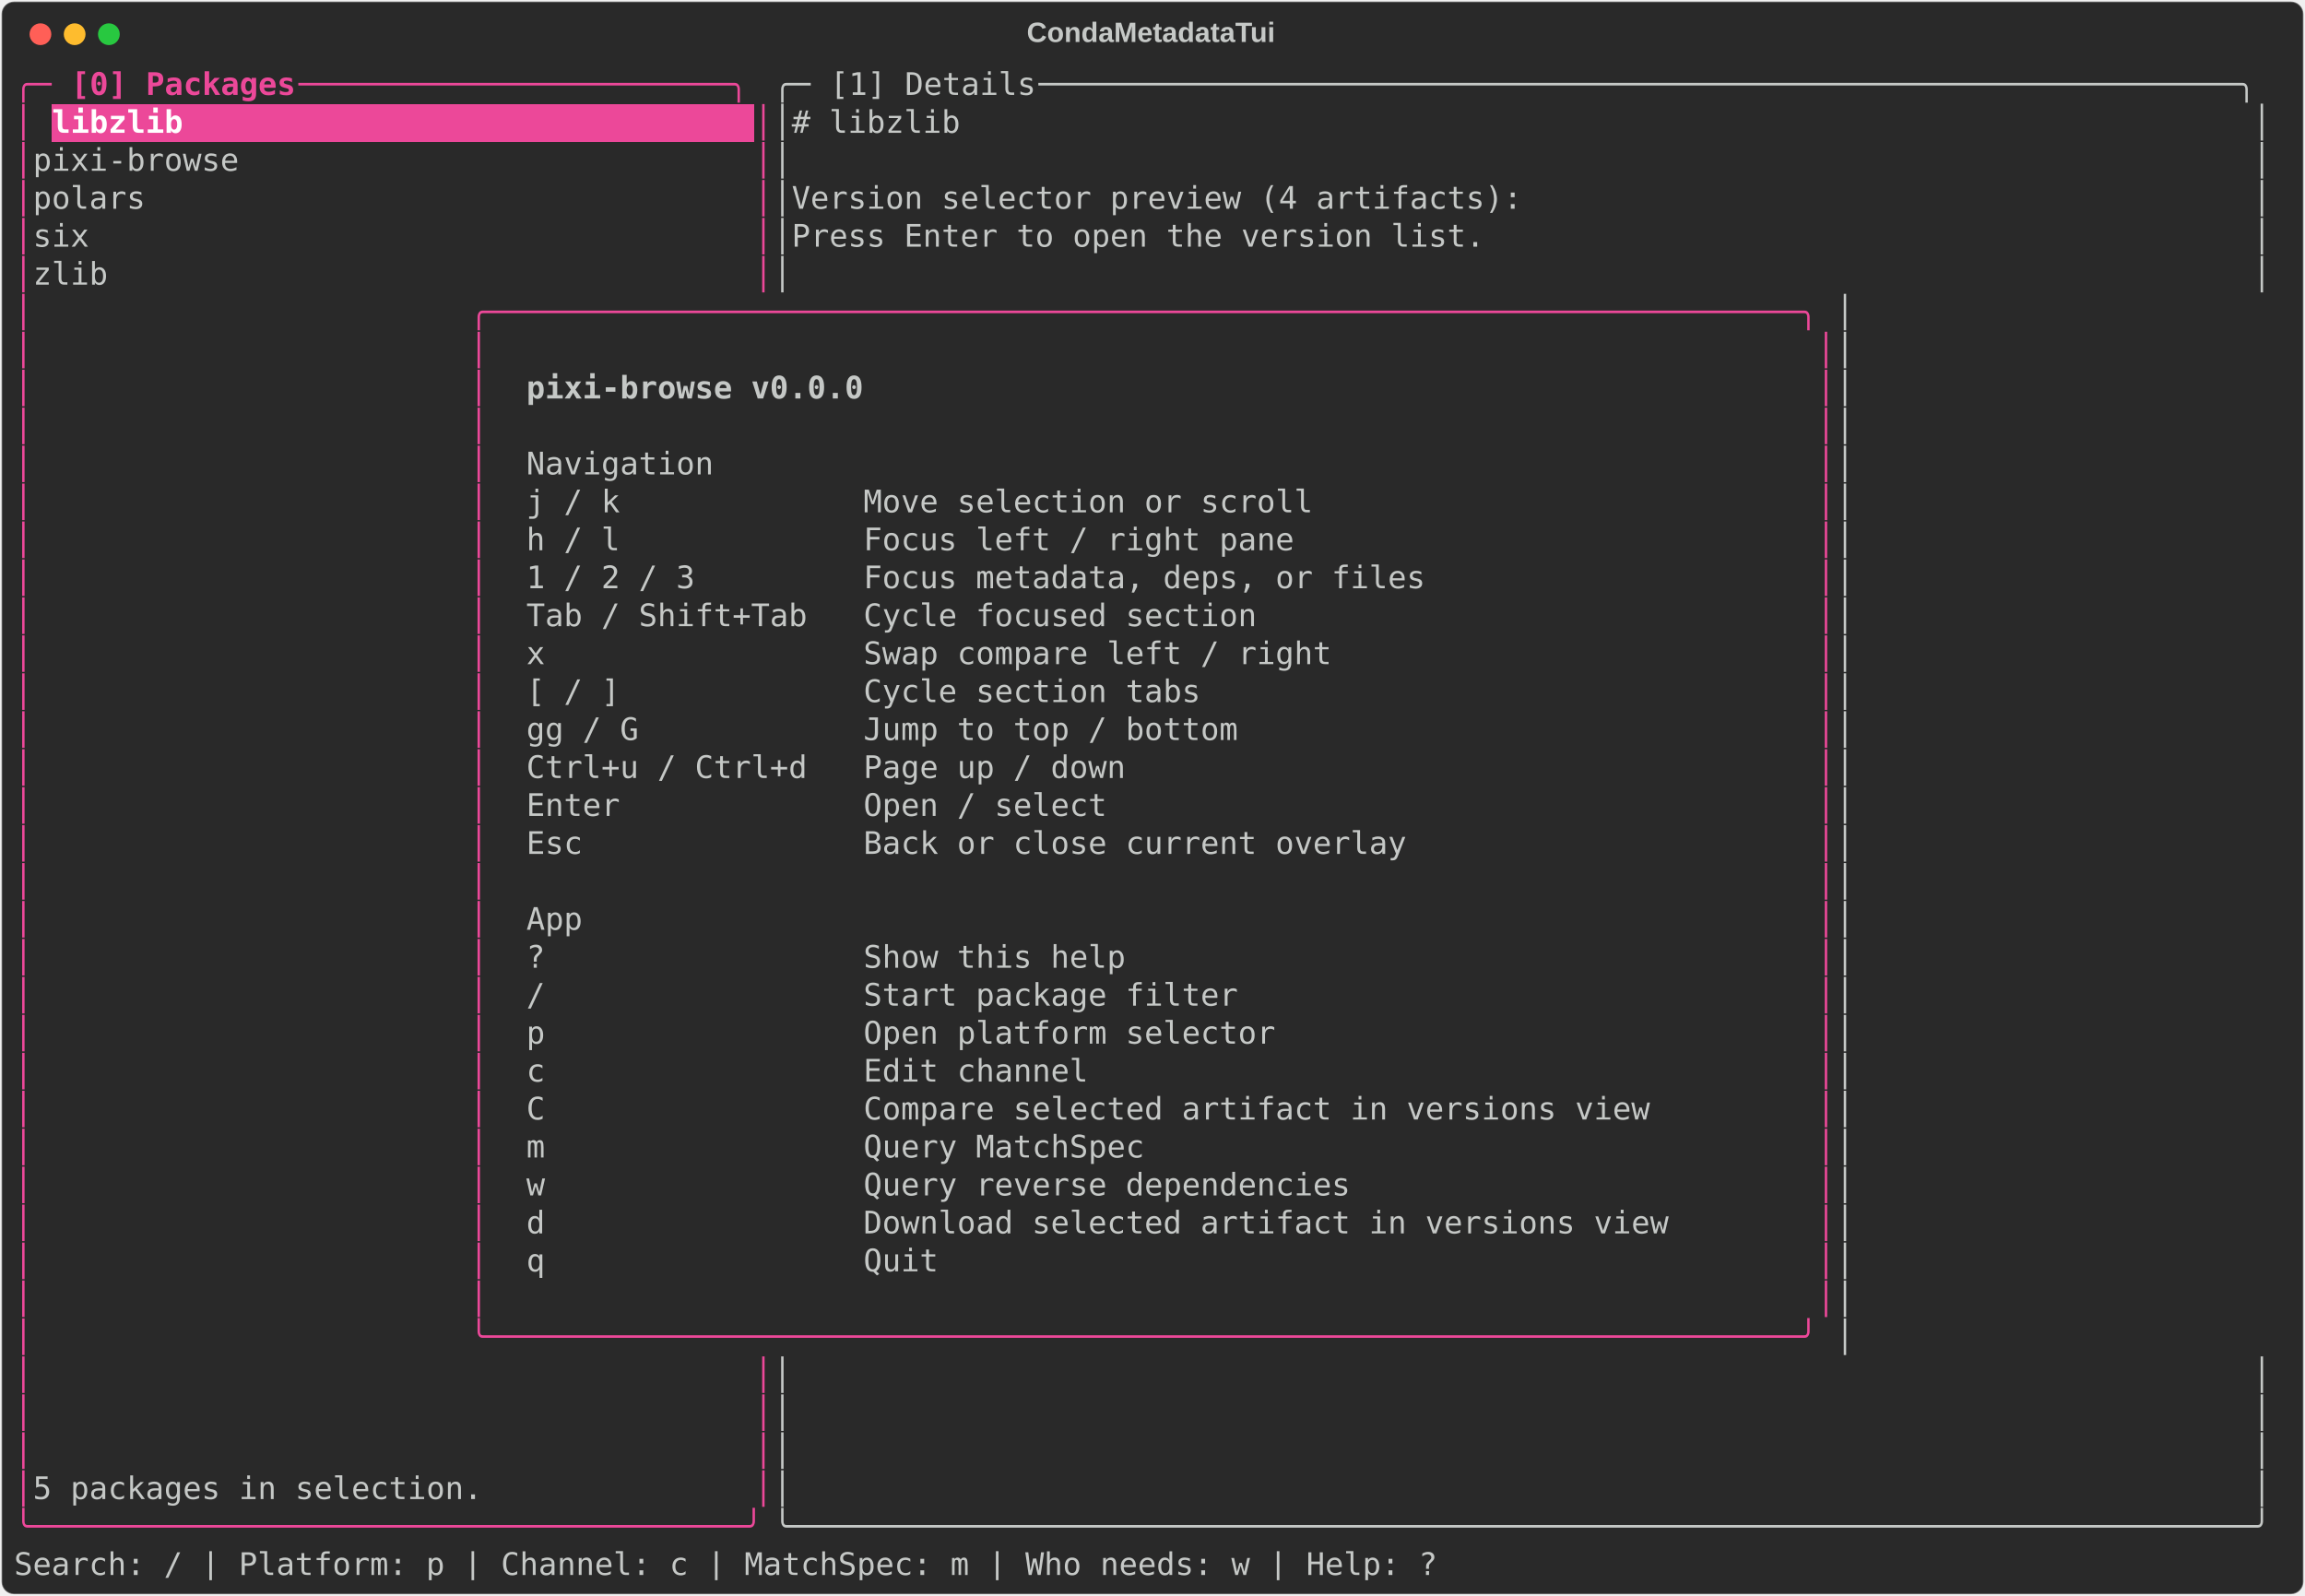
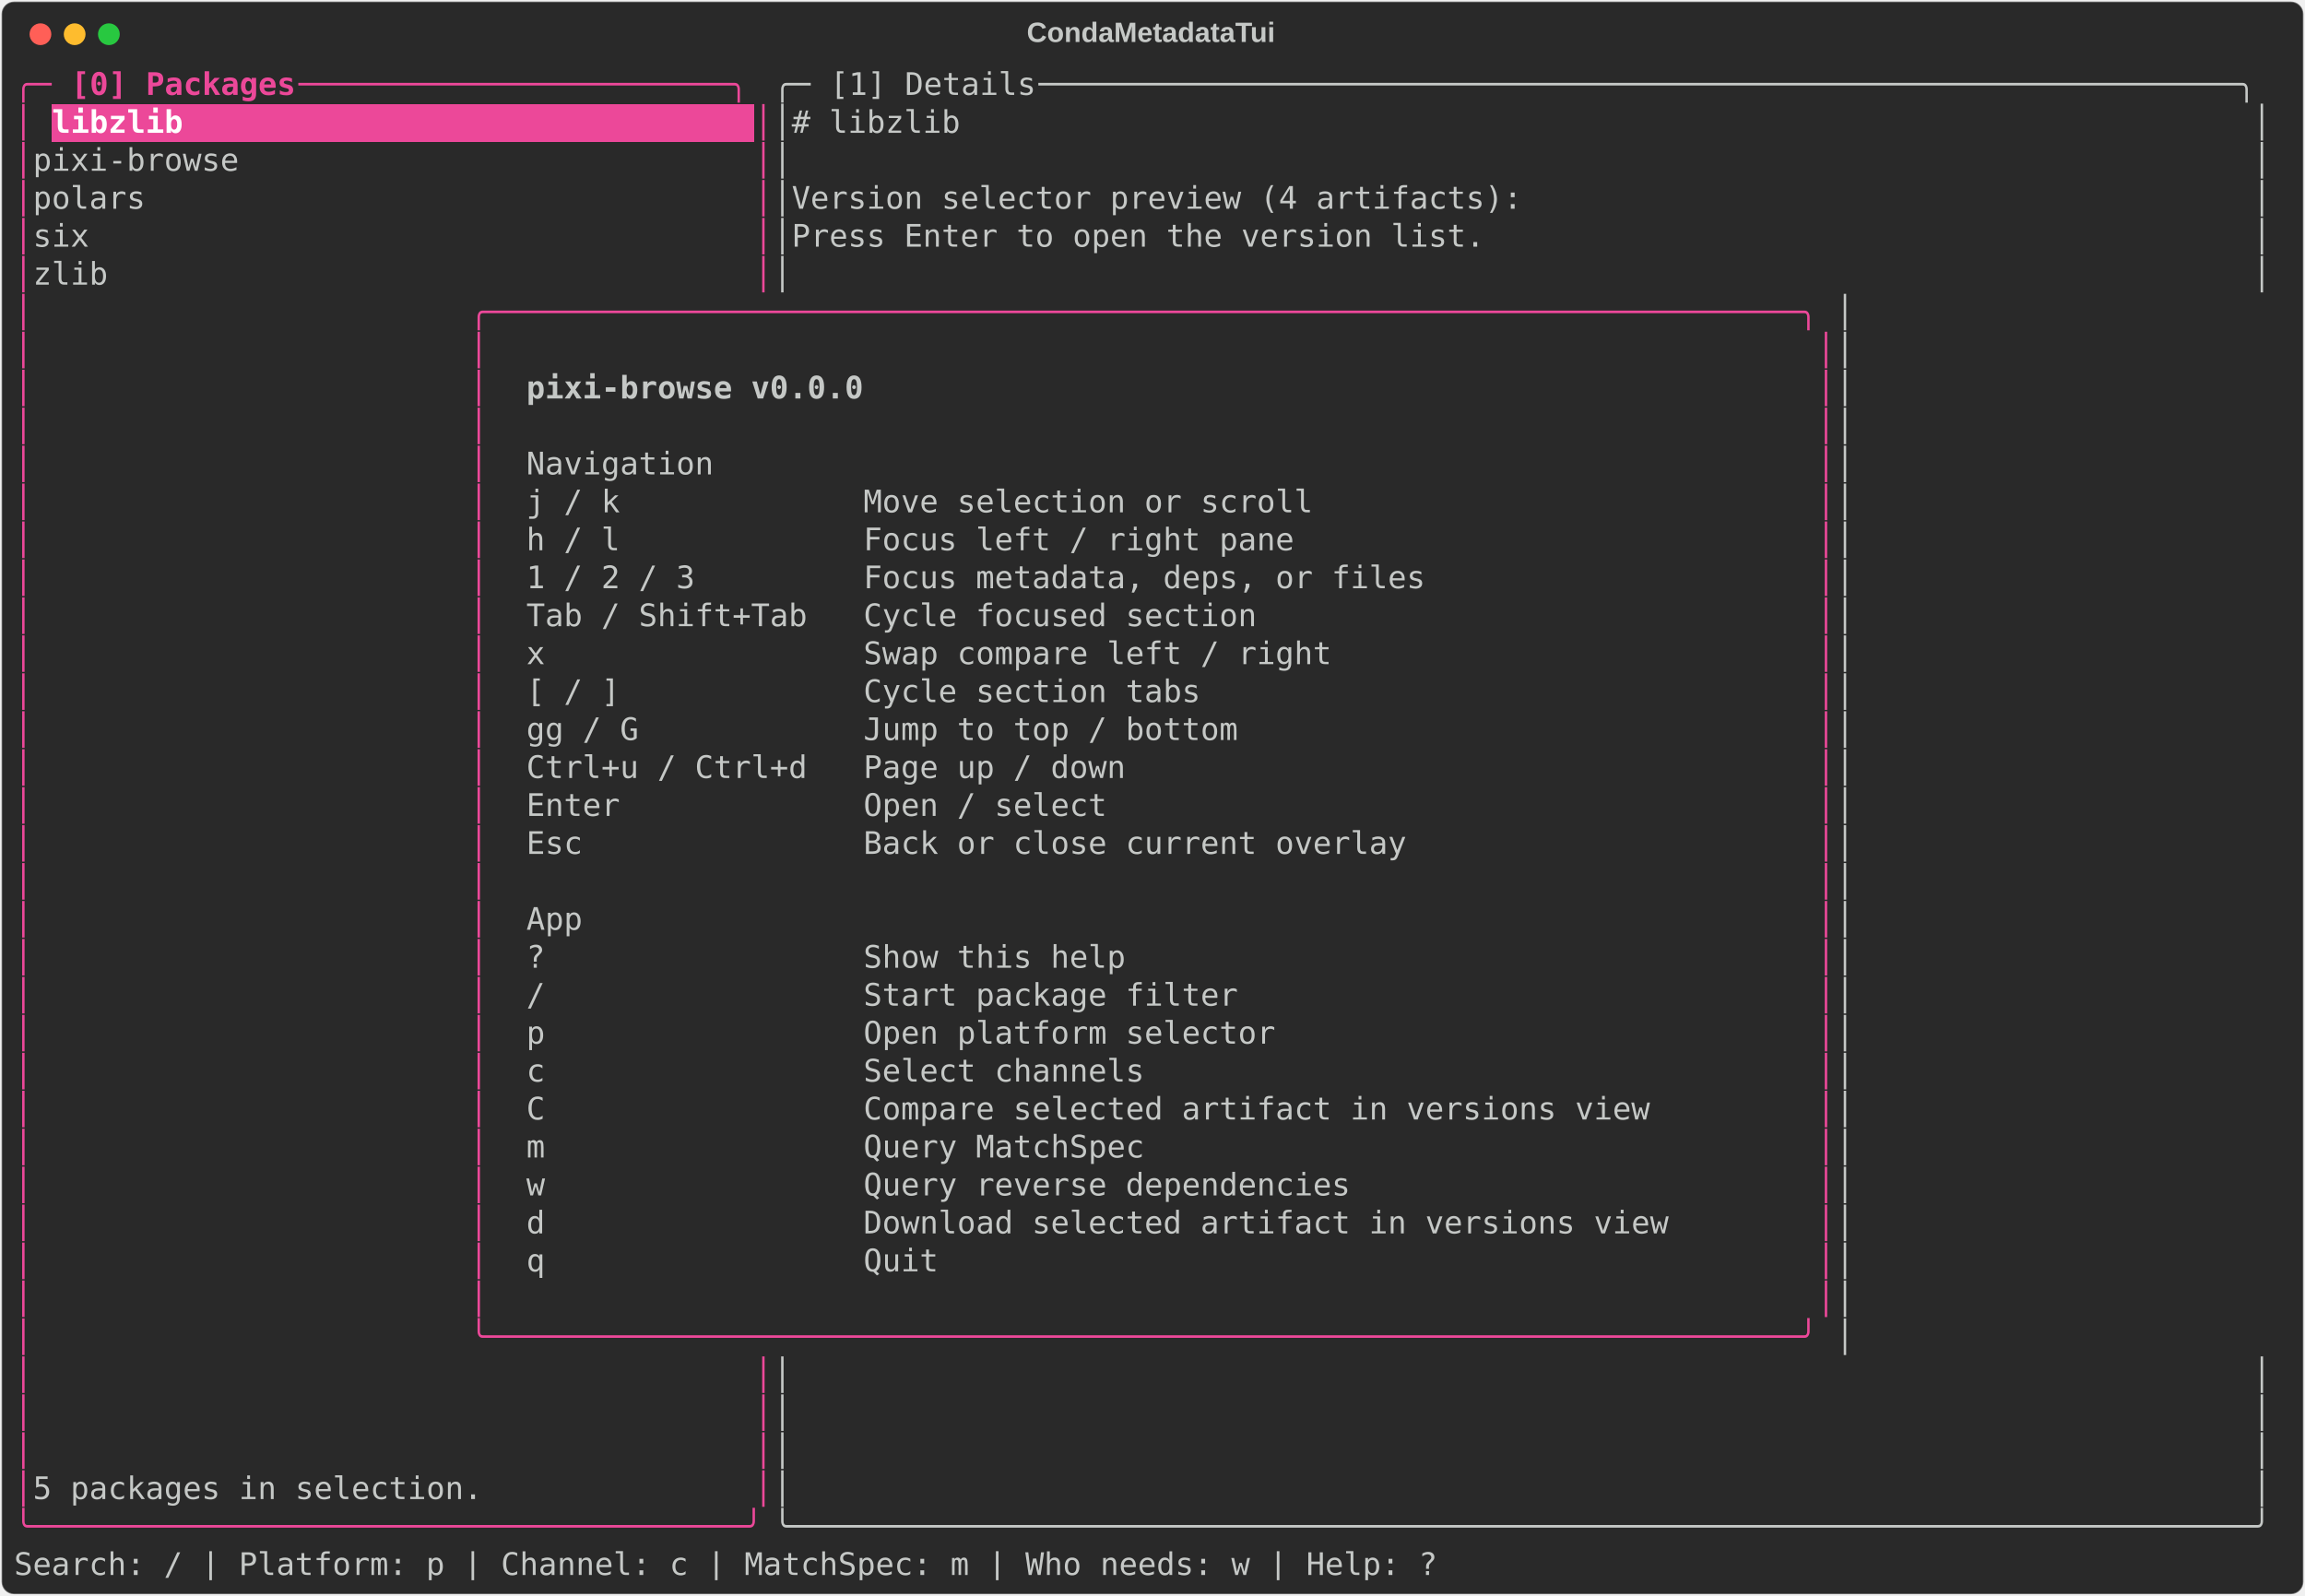
<svg xmlns="http://www.w3.org/2000/svg" class="rich-terminal" viewBox="0 0 1482 1026.0">
  <style>

    @font-face {
        font-family: "Fira Code";
        src: local("FiraCode-Regular"),
                url("https://cdnjs.cloudflare.com/ajax/libs/firacode/6.2.0/woff2/FiraCode-Regular.woff2") format("woff2"),
                url("https://cdnjs.cloudflare.com/ajax/libs/firacode/6.2.0/woff/FiraCode-Regular.woff") format("woff");
        font-style: normal;
        font-weight: 400;
    }
    @font-face {
        font-family: "Fira Code";
        src: local("FiraCode-Bold"),
                url("https://cdnjs.cloudflare.com/ajax/libs/firacode/6.2.0/woff2/FiraCode-Bold.woff2") format("woff2"),
                url("https://cdnjs.cloudflare.com/ajax/libs/firacode/6.2.0/woff/FiraCode-Bold.woff") format("woff");
        font-style: bold;
        font-weight: 700;
    }

    .terminal-matrix {
        font-family: Fira Code, monospace;
        font-size: 20px;
        line-height: 24.4px;
        font-variant-east-asian: full-width;
    }

    .terminal-title {
        font-size: 18px;
        font-weight: bold;
        font-family: arial;
    }

    .terminal-r1 { fill: #ec4899 }
.terminal-r2 { fill: #ec4899;font-weight: bold }
.terminal-r3 { fill: #c5c8c6 }
.terminal-r4 { fill: #ffffff;font-weight: bold }
.terminal-r5 { fill: #c5c8c6;font-weight: bold }
    </style>
  <defs>
    <clipPath id="terminal-clip-terminal">
      <rect x="0" y="0" width="1463.0" height="975.0" />
    </clipPath>
    <clipPath id="terminal-line-0">
      <rect x="0" y="1.5" width="1464" height="24.65" />
    </clipPath>
    <clipPath id="terminal-line-1">
      <rect x="0" y="25.9" width="1464" height="24.65" />
    </clipPath>
    <clipPath id="terminal-line-2">
      <rect x="0" y="50.3" width="1464" height="24.65" />
    </clipPath>
    <clipPath id="terminal-line-3">
      <rect x="0" y="74.7" width="1464" height="24.65" />
    </clipPath>
    <clipPath id="terminal-line-4">
      <rect x="0" y="99.1" width="1464" height="24.65" />
    </clipPath>
    <clipPath id="terminal-line-5">
      <rect x="0" y="123.5" width="1464" height="24.65" />
    </clipPath>
    <clipPath id="terminal-line-6">
      <rect x="0" y="147.9" width="1464" height="24.65" />
    </clipPath>
    <clipPath id="terminal-line-7">
      <rect x="0" y="172.3" width="1464" height="24.65" />
    </clipPath>
    <clipPath id="terminal-line-8">
      <rect x="0" y="196.7" width="1464" height="24.65" />
    </clipPath>
    <clipPath id="terminal-line-9">
      <rect x="0" y="221.1" width="1464" height="24.65" />
    </clipPath>
    <clipPath id="terminal-line-10">
      <rect x="0" y="245.5" width="1464" height="24.65" />
    </clipPath>
    <clipPath id="terminal-line-11">
      <rect x="0" y="269.9" width="1464" height="24.65" />
    </clipPath>
    <clipPath id="terminal-line-12">
      <rect x="0" y="294.3" width="1464" height="24.65" />
    </clipPath>
    <clipPath id="terminal-line-13">
      <rect x="0" y="318.7" width="1464" height="24.65" />
    </clipPath>
    <clipPath id="terminal-line-14">
      <rect x="0" y="343.1" width="1464" height="24.65" />
    </clipPath>
    <clipPath id="terminal-line-15">
      <rect x="0" y="367.5" width="1464" height="24.65" />
    </clipPath>
    <clipPath id="terminal-line-16">
      <rect x="0" y="391.9" width="1464" height="24.65" />
    </clipPath>
    <clipPath id="terminal-line-17">
      <rect x="0" y="416.3" width="1464" height="24.65" />
    </clipPath>
    <clipPath id="terminal-line-18">
      <rect x="0" y="440.7" width="1464" height="24.65" />
    </clipPath>
    <clipPath id="terminal-line-19">
      <rect x="0" y="465.1" width="1464" height="24.65" />
    </clipPath>
    <clipPath id="terminal-line-20">
      <rect x="0" y="489.5" width="1464" height="24.65" />
    </clipPath>
    <clipPath id="terminal-line-21">
      <rect x="0" y="513.9" width="1464" height="24.65" />
    </clipPath>
    <clipPath id="terminal-line-22">
      <rect x="0" y="538.3" width="1464" height="24.65" />
    </clipPath>
    <clipPath id="terminal-line-23">
      <rect x="0" y="562.7" width="1464" height="24.65" />
    </clipPath>
    <clipPath id="terminal-line-24">
      <rect x="0" y="587.1" width="1464" height="24.65" />
    </clipPath>
    <clipPath id="terminal-line-25">
      <rect x="0" y="611.5" width="1464" height="24.65" />
    </clipPath>
    <clipPath id="terminal-line-26">
      <rect x="0" y="635.9" width="1464" height="24.65" />
    </clipPath>
    <clipPath id="terminal-line-27">
      <rect x="0" y="660.3" width="1464" height="24.65" />
    </clipPath>
    <clipPath id="terminal-line-28">
      <rect x="0" y="684.7" width="1464" height="24.65" />
    </clipPath>
    <clipPath id="terminal-line-29">
      <rect x="0" y="709.1" width="1464" height="24.65" />
    </clipPath>
    <clipPath id="terminal-line-30">
      <rect x="0" y="733.5" width="1464" height="24.65" />
    </clipPath>
    <clipPath id="terminal-line-31">
      <rect x="0" y="757.9" width="1464" height="24.65" />
    </clipPath>
    <clipPath id="terminal-line-32">
      <rect x="0" y="782.3" width="1464" height="24.65" />
    </clipPath>
    <clipPath id="terminal-line-33">
      <rect x="0" y="806.7" width="1464" height="24.65" />
    </clipPath>
    <clipPath id="terminal-line-34">
      <rect x="0" y="831.1" width="1464" height="24.65" />
    </clipPath>
    <clipPath id="terminal-line-35">
      <rect x="0" y="855.5" width="1464" height="24.65" />
    </clipPath>
    <clipPath id="terminal-line-36">
      <rect x="0" y="879.9" width="1464" height="24.65" />
    </clipPath>
    <clipPath id="terminal-line-37">
      <rect x="0" y="904.3" width="1464" height="24.65" />
    </clipPath>
    <clipPath id="terminal-line-38">
      <rect x="0" y="928.7" width="1464" height="24.65" />
    </clipPath>
  </defs>
  <rect fill="#292929" stroke="rgba(255,255,255,0.35)" stroke-width="1" x="1" y="1" width="1480" height="1024" rx="8" />
  <text class="terminal-title" fill="#c5c8c6" text-anchor="middle" x="740" y="27">CondaMetadataTui</text>
  <g transform="translate(26,22)">
    <circle cx="0" cy="0" r="7" fill="#ff5f57" />
    <circle cx="22" cy="0" r="7" fill="#febc2e" />
    <circle cx="44" cy="0" r="7" fill="#28c840" />
  </g>
  <g transform="translate(9, 41)" clip-path="url(#terminal-clip-terminal)">
    <rect fill="#ec4899" x="24.4" y="25.9" width="451.4" height="24.65" shape-rendering="crispEdges" />
    <g class="terminal-matrix">
      <text class="terminal-r1" x="0" y="20" textLength="36.6" clip-path="url(#terminal-line-0)">╭─ </text>
      <text class="terminal-r2" x="36.6" y="20" textLength="146.4" clip-path="url(#terminal-line-0)">[0] Packages</text>
      <text class="terminal-r1" x="183" y="20" textLength="305" clip-path="url(#terminal-line-0)"> ───────────────────────╮</text>
      <text class="terminal-r3" x="488" y="20" textLength="36.6" clip-path="url(#terminal-line-0)">╭─ </text>
      <text class="terminal-r3" x="524.6" y="20" textLength="134.2" clip-path="url(#terminal-line-0)">[1] Details</text>
      <text class="terminal-r3" x="658.8" y="20" textLength="805.2" clip-path="url(#terminal-line-0)"> ────────────────────────────────────────────────────────────────╮</text>
      <text class="terminal-r3" x="1464" y="20" textLength="12.2" clip-path="url(#terminal-line-0)">
</text>
      <text class="terminal-r1" x="0" y="44.4" textLength="12.2" clip-path="url(#terminal-line-1)">│</text>
      <text class="terminal-r4" x="24.4" y="44.4" textLength="451.4" clip-path="url(#terminal-line-1)">libzlib                              </text>
      <text class="terminal-r1" x="475.8" y="44.4" textLength="12.2" clip-path="url(#terminal-line-1)">│</text>
      <text class="terminal-r3" x="488" y="44.4" textLength="976" clip-path="url(#terminal-line-1)">│# libzlib                                                                     │</text>
      <text class="terminal-r3" x="1464" y="44.4" textLength="12.2" clip-path="url(#terminal-line-1)">
</text>
      <text class="terminal-r1" x="0" y="68.8" textLength="12.2" clip-path="url(#terminal-line-2)">│</text>
      <text class="terminal-r3" x="12.2" y="68.8" textLength="463.6" clip-path="url(#terminal-line-2)"> pixi-browse                          </text>
      <text class="terminal-r1" x="475.8" y="68.8" textLength="12.2" clip-path="url(#terminal-line-2)">│</text>
      <text class="terminal-r3" x="488" y="68.8" textLength="976" clip-path="url(#terminal-line-2)">│                                                                              │</text>
      <text class="terminal-r3" x="1464" y="68.8" textLength="12.2" clip-path="url(#terminal-line-2)">
</text>
      <text class="terminal-r1" x="0" y="93.2" textLength="12.2" clip-path="url(#terminal-line-3)">│</text>
      <text class="terminal-r3" x="12.2" y="93.2" textLength="463.6" clip-path="url(#terminal-line-3)"> polars                               </text>
      <text class="terminal-r1" x="475.8" y="93.2" textLength="12.2" clip-path="url(#terminal-line-3)">│</text>
      <text class="terminal-r3" x="488" y="93.2" textLength="976" clip-path="url(#terminal-line-3)">│Version selector preview (4 artifacts):                                       │</text>
      <text class="terminal-r3" x="1464" y="93.2" textLength="12.2" clip-path="url(#terminal-line-3)">
</text>
      <text class="terminal-r1" x="0" y="117.6" textLength="12.2" clip-path="url(#terminal-line-4)">│</text>
      <text class="terminal-r3" x="12.2" y="117.6" textLength="463.6" clip-path="url(#terminal-line-4)"> six                                  </text>
      <text class="terminal-r1" x="475.8" y="117.6" textLength="12.2" clip-path="url(#terminal-line-4)">│</text>
      <text class="terminal-r3" x="488" y="117.6" textLength="976" clip-path="url(#terminal-line-4)">│Press Enter to open the version list.                                         │</text>
      <text class="terminal-r3" x="1464" y="117.6" textLength="12.2" clip-path="url(#terminal-line-4)">
</text>
      <text class="terminal-r1" x="0" y="142" textLength="12.2" clip-path="url(#terminal-line-5)">│</text>
      <text class="terminal-r3" x="12.2" y="142" textLength="463.6" clip-path="url(#terminal-line-5)"> zlib                                 </text>
      <text class="terminal-r1" x="475.8" y="142" textLength="12.2" clip-path="url(#terminal-line-5)">│</text>
      <text class="terminal-r3" x="488" y="142" textLength="976" clip-path="url(#terminal-line-5)">│                                                                              │</text>
      <text class="terminal-r3" x="1464" y="142" textLength="12.2" clip-path="url(#terminal-line-5)">
</text>
      <text class="terminal-r1" x="0" y="166.4" textLength="12.2" clip-path="url(#terminal-line-6)">│</text>
      <text class="terminal-r1" x="292.8" y="166.4" textLength="878.4" clip-path="url(#terminal-line-6)">╭──────────────────────────────────────────────────────────────────────╮</text>
      <text class="terminal-r3" x="1171.2" y="166.4" textLength="292.8" clip-path="url(#terminal-line-6)">                       │</text>
      <text class="terminal-r3" x="1464" y="166.4" textLength="12.2" clip-path="url(#terminal-line-6)">
</text>
      <text class="terminal-r1" x="0" y="190.8" textLength="12.2" clip-path="url(#terminal-line-7)">│</text>
      <text class="terminal-r1" x="292.8" y="190.8" textLength="12.2" clip-path="url(#terminal-line-7)">│</text>
      <text class="terminal-r1" x="1159" y="190.8" textLength="12.2" clip-path="url(#terminal-line-7)">│</text>
      <text class="terminal-r3" x="1171.2" y="190.8" textLength="292.8" clip-path="url(#terminal-line-7)">                       │</text>
      <text class="terminal-r3" x="1464" y="190.8" textLength="12.2" clip-path="url(#terminal-line-7)">
</text>
      <text class="terminal-r1" x="0" y="215.2" textLength="12.2" clip-path="url(#terminal-line-8)">│</text>
      <text class="terminal-r1" x="292.8" y="215.2" textLength="12.2" clip-path="url(#terminal-line-8)">│</text>
      <text class="terminal-r5" x="329.4" y="215.2" textLength="219.6" clip-path="url(#terminal-line-8)">pixi-browse v0.0.0</text>
      <text class="terminal-r1" x="1159" y="215.2" textLength="12.2" clip-path="url(#terminal-line-8)">│</text>
      <text class="terminal-r3" x="1171.2" y="215.2" textLength="292.8" clip-path="url(#terminal-line-8)">                       │</text>
      <text class="terminal-r3" x="1464" y="215.2" textLength="12.2" clip-path="url(#terminal-line-8)">
</text>
      <text class="terminal-r1" x="0" y="239.6" textLength="12.2" clip-path="url(#terminal-line-9)">│</text>
      <text class="terminal-r1" x="292.8" y="239.6" textLength="12.2" clip-path="url(#terminal-line-9)">│</text>
      <text class="terminal-r1" x="1159" y="239.6" textLength="12.2" clip-path="url(#terminal-line-9)">│</text>
      <text class="terminal-r3" x="1171.2" y="239.6" textLength="292.8" clip-path="url(#terminal-line-9)">                       │</text>
      <text class="terminal-r3" x="1464" y="239.6" textLength="12.2" clip-path="url(#terminal-line-9)">
</text>
      <text class="terminal-r1" x="0" y="264" textLength="12.2" clip-path="url(#terminal-line-10)">│</text>
      <text class="terminal-r1" x="292.8" y="264" textLength="12.2" clip-path="url(#terminal-line-10)">│</text>
      <text class="terminal-r3" x="329.4" y="264" textLength="122" clip-path="url(#terminal-line-10)">Navigation</text>
      <text class="terminal-r1" x="1159" y="264" textLength="12.2" clip-path="url(#terminal-line-10)">│</text>
      <text class="terminal-r3" x="1171.2" y="264" textLength="292.8" clip-path="url(#terminal-line-10)">                       │</text>
      <text class="terminal-r3" x="1464" y="264" textLength="12.2" clip-path="url(#terminal-line-10)">
</text>
      <text class="terminal-r1" x="0" y="288.4" textLength="12.2" clip-path="url(#terminal-line-11)">│</text>
      <text class="terminal-r1" x="292.8" y="288.4" textLength="12.2" clip-path="url(#terminal-line-11)">│</text>
      <text class="terminal-r3" x="329.4" y="288.4" textLength="536.8" clip-path="url(#terminal-line-11)">  j / k             Move selection or scroll</text>
      <text class="terminal-r1" x="1159" y="288.4" textLength="12.2" clip-path="url(#terminal-line-11)">│</text>
      <text class="terminal-r3" x="1171.2" y="288.4" textLength="292.8" clip-path="url(#terminal-line-11)">                       │</text>
      <text class="terminal-r3" x="1464" y="288.4" textLength="12.2" clip-path="url(#terminal-line-11)">
</text>
      <text class="terminal-r1" x="0" y="312.8" textLength="12.2" clip-path="url(#terminal-line-12)">│</text>
      <text class="terminal-r1" x="292.8" y="312.8" textLength="12.2" clip-path="url(#terminal-line-12)">│</text>
      <text class="terminal-r3" x="329.4" y="312.8" textLength="524.6" clip-path="url(#terminal-line-12)">  h / l             Focus left / right pane</text>
      <text class="terminal-r1" x="1159" y="312.8" textLength="12.2" clip-path="url(#terminal-line-12)">│</text>
      <text class="terminal-r3" x="1171.2" y="312.8" textLength="292.8" clip-path="url(#terminal-line-12)">                       │</text>
      <text class="terminal-r3" x="1464" y="312.8" textLength="12.2" clip-path="url(#terminal-line-12)">
</text>
      <text class="terminal-r1" x="0" y="337.2" textLength="12.2" clip-path="url(#terminal-line-13)">│</text>
      <text class="terminal-r1" x="292.8" y="337.2" textLength="12.2" clip-path="url(#terminal-line-13)">│</text>
      <text class="terminal-r3" x="329.4" y="337.2" textLength="610" clip-path="url(#terminal-line-13)">  1 / 2 / 3         Focus metadata, deps, or files</text>
      <text class="terminal-r1" x="1159" y="337.2" textLength="12.2" clip-path="url(#terminal-line-13)">│</text>
      <text class="terminal-r3" x="1171.2" y="337.2" textLength="292.8" clip-path="url(#terminal-line-13)">                       │</text>
      <text class="terminal-r3" x="1464" y="337.2" textLength="12.2" clip-path="url(#terminal-line-13)">
</text>
      <text class="terminal-r1" x="0" y="361.6" textLength="12.2" clip-path="url(#terminal-line-14)">│</text>
      <text class="terminal-r1" x="292.8" y="361.6" textLength="12.2" clip-path="url(#terminal-line-14)">│</text>
      <text class="terminal-r3" x="329.4" y="361.6" textLength="500.2" clip-path="url(#terminal-line-14)">  Tab / Shift+Tab   Cycle focused section</text>
      <text class="terminal-r1" x="1159" y="361.6" textLength="12.2" clip-path="url(#terminal-line-14)">│</text>
      <text class="terminal-r3" x="1171.2" y="361.6" textLength="292.8" clip-path="url(#terminal-line-14)">                       │</text>
      <text class="terminal-r3" x="1464" y="361.6" textLength="12.2" clip-path="url(#terminal-line-14)">
</text>
      <text class="terminal-r1" x="0" y="386" textLength="12.2" clip-path="url(#terminal-line-15)">│</text>
      <text class="terminal-r1" x="292.8" y="386" textLength="12.2" clip-path="url(#terminal-line-15)">│</text>
      <text class="terminal-r3" x="329.4" y="386" textLength="549" clip-path="url(#terminal-line-15)">  x                 Swap compare left / right</text>
      <text class="terminal-r1" x="1159" y="386" textLength="12.2" clip-path="url(#terminal-line-15)">│</text>
      <text class="terminal-r3" x="1171.2" y="386" textLength="292.8" clip-path="url(#terminal-line-15)">                       │</text>
      <text class="terminal-r3" x="1464" y="386" textLength="12.2" clip-path="url(#terminal-line-15)">
</text>
      <text class="terminal-r1" x="0" y="410.4" textLength="12.2" clip-path="url(#terminal-line-16)">│</text>
      <text class="terminal-r1" x="292.8" y="410.4" textLength="12.2" clip-path="url(#terminal-line-16)">│</text>
      <text class="terminal-r3" x="329.4" y="410.4" textLength="463.6" clip-path="url(#terminal-line-16)">  [ / ]             Cycle section tabs</text>
      <text class="terminal-r1" x="1159" y="410.4" textLength="12.2" clip-path="url(#terminal-line-16)">│</text>
      <text class="terminal-r3" x="1171.2" y="410.4" textLength="292.8" clip-path="url(#terminal-line-16)">                       │</text>
      <text class="terminal-r3" x="1464" y="410.4" textLength="12.2" clip-path="url(#terminal-line-16)">
</text>
      <text class="terminal-r1" x="0" y="434.8" textLength="12.2" clip-path="url(#terminal-line-17)">│</text>
      <text class="terminal-r1" x="292.8" y="434.8" textLength="12.2" clip-path="url(#terminal-line-17)">│</text>
      <text class="terminal-r3" x="329.4" y="434.8" textLength="488" clip-path="url(#terminal-line-17)">  gg / G            Jump to top / bottom</text>
      <text class="terminal-r1" x="1159" y="434.8" textLength="12.2" clip-path="url(#terminal-line-17)">│</text>
      <text class="terminal-r3" x="1171.2" y="434.8" textLength="292.8" clip-path="url(#terminal-line-17)">                       │</text>
      <text class="terminal-r3" x="1464" y="434.8" textLength="12.2" clip-path="url(#terminal-line-17)">
</text>
      <text class="terminal-r1" x="0" y="459.2" textLength="12.2" clip-path="url(#terminal-line-18)">│</text>
      <text class="terminal-r1" x="292.8" y="459.2" textLength="12.2" clip-path="url(#terminal-line-18)">│</text>
      <text class="terminal-r3" x="329.4" y="459.2" textLength="414.8" clip-path="url(#terminal-line-18)">  Ctrl+u / Ctrl+d   Page up / down</text>
      <text class="terminal-r1" x="1159" y="459.2" textLength="12.2" clip-path="url(#terminal-line-18)">│</text>
      <text class="terminal-r3" x="1171.2" y="459.2" textLength="292.8" clip-path="url(#terminal-line-18)">                       │</text>
      <text class="terminal-r3" x="1464" y="459.2" textLength="12.2" clip-path="url(#terminal-line-18)">
</text>
      <text class="terminal-r1" x="0" y="483.6" textLength="12.2" clip-path="url(#terminal-line-19)">│</text>
      <text class="terminal-r1" x="292.8" y="483.6" textLength="12.2" clip-path="url(#terminal-line-19)">│</text>
      <text class="terminal-r3" x="329.4" y="483.6" textLength="402.6" clip-path="url(#terminal-line-19)">  Enter             Open / select</text>
      <text class="terminal-r1" x="1159" y="483.6" textLength="12.2" clip-path="url(#terminal-line-19)">│</text>
      <text class="terminal-r3" x="1171.2" y="483.6" textLength="292.8" clip-path="url(#terminal-line-19)">                       │</text>
      <text class="terminal-r3" x="1464" y="483.6" textLength="12.2" clip-path="url(#terminal-line-19)">
</text>
      <text class="terminal-r1" x="0" y="508" textLength="12.2" clip-path="url(#terminal-line-20)">│</text>
      <text class="terminal-r1" x="292.8" y="508" textLength="12.2" clip-path="url(#terminal-line-20)">│</text>
      <text class="terminal-r3" x="329.4" y="508" textLength="597.8" clip-path="url(#terminal-line-20)">  Esc               Back or close current overlay</text>
      <text class="terminal-r1" x="1159" y="508" textLength="12.2" clip-path="url(#terminal-line-20)">│</text>
      <text class="terminal-r3" x="1171.2" y="508" textLength="292.8" clip-path="url(#terminal-line-20)">                       │</text>
      <text class="terminal-r3" x="1464" y="508" textLength="12.2" clip-path="url(#terminal-line-20)">
</text>
      <text class="terminal-r1" x="0" y="532.4" textLength="12.2" clip-path="url(#terminal-line-21)">│</text>
      <text class="terminal-r1" x="292.8" y="532.4" textLength="12.2" clip-path="url(#terminal-line-21)">│</text>
      <text class="terminal-r1" x="1159" y="532.4" textLength="12.2" clip-path="url(#terminal-line-21)">│</text>
      <text class="terminal-r3" x="1171.2" y="532.4" textLength="292.8" clip-path="url(#terminal-line-21)">                       │</text>
      <text class="terminal-r3" x="1464" y="532.4" textLength="12.2" clip-path="url(#terminal-line-21)">
</text>
      <text class="terminal-r1" x="0" y="556.8" textLength="12.2" clip-path="url(#terminal-line-22)">│</text>
      <text class="terminal-r1" x="292.8" y="556.8" textLength="12.2" clip-path="url(#terminal-line-22)">│</text>
      <text class="terminal-r3" x="329.4" y="556.8" textLength="36.6" clip-path="url(#terminal-line-22)">App</text>
      <text class="terminal-r1" x="1159" y="556.8" textLength="12.2" clip-path="url(#terminal-line-22)">│</text>
      <text class="terminal-r3" x="1171.2" y="556.8" textLength="292.8" clip-path="url(#terminal-line-22)">                       │</text>
      <text class="terminal-r3" x="1464" y="556.8" textLength="12.2" clip-path="url(#terminal-line-22)">
</text>
      <text class="terminal-r1" x="0" y="581.2" textLength="12.2" clip-path="url(#terminal-line-23)">│</text>
      <text class="terminal-r1" x="292.8" y="581.2" textLength="12.2" clip-path="url(#terminal-line-23)">│</text>
      <text class="terminal-r3" x="329.4" y="581.2" textLength="414.8" clip-path="url(#terminal-line-23)">  ?                 Show this help</text>
      <text class="terminal-r1" x="1159" y="581.2" textLength="12.2" clip-path="url(#terminal-line-23)">│</text>
      <text class="terminal-r3" x="1171.2" y="581.2" textLength="292.8" clip-path="url(#terminal-line-23)">                       │</text>
      <text class="terminal-r3" x="1464" y="581.2" textLength="12.2" clip-path="url(#terminal-line-23)">
</text>
      <text class="terminal-r1" x="0" y="605.6" textLength="12.2" clip-path="url(#terminal-line-24)">│</text>
      <text class="terminal-r1" x="292.8" y="605.6" textLength="12.2" clip-path="url(#terminal-line-24)">│</text>
      <text class="terminal-r3" x="329.4" y="605.6" textLength="488" clip-path="url(#terminal-line-24)">  /                 Start package filter</text>
      <text class="terminal-r1" x="1159" y="605.6" textLength="12.2" clip-path="url(#terminal-line-24)">│</text>
      <text class="terminal-r3" x="1171.2" y="605.6" textLength="292.8" clip-path="url(#terminal-line-24)">                       │</text>
      <text class="terminal-r3" x="1464" y="605.6" textLength="12.2" clip-path="url(#terminal-line-24)">
</text>
      <text class="terminal-r1" x="0" y="630" textLength="12.2" clip-path="url(#terminal-line-25)">│</text>
      <text class="terminal-r1" x="292.8" y="630" textLength="12.2" clip-path="url(#terminal-line-25)">│</text>
      <text class="terminal-r3" x="329.4" y="630" textLength="512.4" clip-path="url(#terminal-line-25)">  p                 Open platform selector</text>
      <text class="terminal-r1" x="1159" y="630" textLength="12.2" clip-path="url(#terminal-line-25)">│</text>
      <text class="terminal-r3" x="1171.2" y="630" textLength="292.8" clip-path="url(#terminal-line-25)">                       │</text>
      <text class="terminal-r3" x="1464" y="630" textLength="12.2" clip-path="url(#terminal-line-25)">
</text>
      <text class="terminal-r1" x="0" y="654.4" textLength="12.2" clip-path="url(#terminal-line-26)">│</text>
      <text class="terminal-r1" x="292.8" y="654.4" textLength="12.2" clip-path="url(#terminal-line-26)">│</text>
-       <text class="terminal-r3" x="329.4" y="654.4" textLength="390.4" clip-path="url(#terminal-line-26)">  c                 Edit channel</text>
+       <text class="terminal-r3" x="329.4" y="654.4" textLength="427" clip-path="url(#terminal-line-26)">  c                 Select channels</text>
      <text class="terminal-r1" x="1159" y="654.4" textLength="12.2" clip-path="url(#terminal-line-26)">│</text>
      <text class="terminal-r3" x="1171.2" y="654.4" textLength="292.8" clip-path="url(#terminal-line-26)">                       │</text>
      <text class="terminal-r3" x="1464" y="654.4" textLength="12.2" clip-path="url(#terminal-line-26)">
</text>
      <text class="terminal-r1" x="0" y="678.8" textLength="12.2" clip-path="url(#terminal-line-27)">│</text>
      <text class="terminal-r1" x="292.8" y="678.8" textLength="12.2" clip-path="url(#terminal-line-27)">│</text>
      <text class="terminal-r3" x="329.4" y="678.8" textLength="756.4" clip-path="url(#terminal-line-27)">  C                 Compare selected artifact in versions view</text>
      <text class="terminal-r1" x="1159" y="678.8" textLength="12.2" clip-path="url(#terminal-line-27)">│</text>
      <text class="terminal-r3" x="1171.2" y="678.8" textLength="292.8" clip-path="url(#terminal-line-27)">                       │</text>
      <text class="terminal-r3" x="1464" y="678.8" textLength="12.2" clip-path="url(#terminal-line-27)">
</text>
      <text class="terminal-r1" x="0" y="703.2" textLength="12.2" clip-path="url(#terminal-line-28)">│</text>
      <text class="terminal-r1" x="292.8" y="703.2" textLength="12.2" clip-path="url(#terminal-line-28)">│</text>
      <text class="terminal-r3" x="329.4" y="703.2" textLength="427" clip-path="url(#terminal-line-28)">  m                 Query MatchSpec</text>
      <text class="terminal-r1" x="1159" y="703.2" textLength="12.2" clip-path="url(#terminal-line-28)">│</text>
      <text class="terminal-r3" x="1171.2" y="703.2" textLength="292.8" clip-path="url(#terminal-line-28)">                       │</text>
      <text class="terminal-r3" x="1464" y="703.2" textLength="12.2" clip-path="url(#terminal-line-28)">
</text>
      <text class="terminal-r1" x="0" y="727.6" textLength="12.2" clip-path="url(#terminal-line-29)">│</text>
      <text class="terminal-r1" x="292.8" y="727.6" textLength="12.2" clip-path="url(#terminal-line-29)">│</text>
      <text class="terminal-r3" x="329.4" y="727.6" textLength="561.2" clip-path="url(#terminal-line-29)">  w                 Query reverse dependencies</text>
      <text class="terminal-r1" x="1159" y="727.6" textLength="12.2" clip-path="url(#terminal-line-29)">│</text>
      <text class="terminal-r3" x="1171.2" y="727.6" textLength="292.8" clip-path="url(#terminal-line-29)">                       │</text>
      <text class="terminal-r3" x="1464" y="727.6" textLength="12.2" clip-path="url(#terminal-line-29)">
</text>
      <text class="terminal-r1" x="0" y="752" textLength="12.2" clip-path="url(#terminal-line-30)">│</text>
      <text class="terminal-r1" x="292.8" y="752" textLength="12.2" clip-path="url(#terminal-line-30)">│</text>
      <text class="terminal-r3" x="329.4" y="752" textLength="768.6" clip-path="url(#terminal-line-30)">  d                 Download selected artifact in versions view</text>
      <text class="terminal-r1" x="1159" y="752" textLength="12.2" clip-path="url(#terminal-line-30)">│</text>
      <text class="terminal-r3" x="1171.2" y="752" textLength="292.8" clip-path="url(#terminal-line-30)">                       │</text>
      <text class="terminal-r3" x="1464" y="752" textLength="12.2" clip-path="url(#terminal-line-30)">
</text>
      <text class="terminal-r1" x="0" y="776.4" textLength="12.2" clip-path="url(#terminal-line-31)">│</text>
      <text class="terminal-r1" x="292.8" y="776.4" textLength="12.2" clip-path="url(#terminal-line-31)">│</text>
      <text class="terminal-r3" x="329.4" y="776.4" textLength="292.8" clip-path="url(#terminal-line-31)">  q                 Quit</text>
      <text class="terminal-r1" x="1159" y="776.4" textLength="12.2" clip-path="url(#terminal-line-31)">│</text>
      <text class="terminal-r3" x="1171.2" y="776.4" textLength="292.8" clip-path="url(#terminal-line-31)">                       │</text>
      <text class="terminal-r3" x="1464" y="776.4" textLength="12.2" clip-path="url(#terminal-line-31)">
</text>
      <text class="terminal-r1" x="0" y="800.8" textLength="12.2" clip-path="url(#terminal-line-32)">│</text>
      <text class="terminal-r1" x="292.8" y="800.8" textLength="12.2" clip-path="url(#terminal-line-32)">│</text>
      <text class="terminal-r1" x="1159" y="800.8" textLength="12.2" clip-path="url(#terminal-line-32)">│</text>
      <text class="terminal-r3" x="1171.2" y="800.8" textLength="292.8" clip-path="url(#terminal-line-32)">                       │</text>
      <text class="terminal-r3" x="1464" y="800.8" textLength="12.2" clip-path="url(#terminal-line-32)">
</text>
      <text class="terminal-r1" x="0" y="825.2" textLength="12.2" clip-path="url(#terminal-line-33)">│</text>
      <text class="terminal-r1" x="292.8" y="825.2" textLength="878.4" clip-path="url(#terminal-line-33)">╰──────────────────────────────────────────────────────────────────────╯</text>
      <text class="terminal-r3" x="1171.2" y="825.2" textLength="292.8" clip-path="url(#terminal-line-33)">                       │</text>
      <text class="terminal-r3" x="1464" y="825.2" textLength="12.2" clip-path="url(#terminal-line-33)">
</text>
      <text class="terminal-r1" x="0" y="849.6" textLength="12.2" clip-path="url(#terminal-line-34)">│</text>
      <text class="terminal-r1" x="475.8" y="849.6" textLength="12.2" clip-path="url(#terminal-line-34)">│</text>
      <text class="terminal-r3" x="488" y="849.6" textLength="976" clip-path="url(#terminal-line-34)">│                                                                              │</text>
      <text class="terminal-r3" x="1464" y="849.6" textLength="12.2" clip-path="url(#terminal-line-34)">
</text>
      <text class="terminal-r1" x="0" y="874" textLength="12.2" clip-path="url(#terminal-line-35)">│</text>
      <text class="terminal-r1" x="475.8" y="874" textLength="12.2" clip-path="url(#terminal-line-35)">│</text>
      <text class="terminal-r3" x="488" y="874" textLength="976" clip-path="url(#terminal-line-35)">│                                                                              │</text>
      <text class="terminal-r3" x="1464" y="874" textLength="12.2" clip-path="url(#terminal-line-35)">
</text>
      <text class="terminal-r1" x="0" y="898.4" textLength="12.2" clip-path="url(#terminal-line-36)">│</text>
      <text class="terminal-r1" x="475.8" y="898.4" textLength="12.2" clip-path="url(#terminal-line-36)">│</text>
      <text class="terminal-r3" x="488" y="898.4" textLength="976" clip-path="url(#terminal-line-36)">│                                                                              │</text>
      <text class="terminal-r3" x="1464" y="898.4" textLength="12.2" clip-path="url(#terminal-line-36)">
</text>
      <text class="terminal-r1" x="0" y="922.8" textLength="12.2" clip-path="url(#terminal-line-37)">│</text>
      <text class="terminal-r3" x="12.2" y="922.8" textLength="463.6" clip-path="url(#terminal-line-37)">5 packages in selection.              </text>
      <text class="terminal-r1" x="475.8" y="922.8" textLength="12.2" clip-path="url(#terminal-line-37)">│</text>
      <text class="terminal-r3" x="488" y="922.8" textLength="976" clip-path="url(#terminal-line-37)">│                                                                              │</text>
      <text class="terminal-r3" x="1464" y="922.8" textLength="12.2" clip-path="url(#terminal-line-37)">
</text>
      <text class="terminal-r1" x="0" y="947.2" textLength="488" clip-path="url(#terminal-line-38)">╰──────────────────────────────────────╯</text>
      <text class="terminal-r3" x="488" y="947.2" textLength="976" clip-path="url(#terminal-line-38)">╰──────────────────────────────────────────────────────────────────────────────╯</text>
      <text class="terminal-r3" x="1464" y="947.2" textLength="12.2" clip-path="url(#terminal-line-38)">
</text>
      <text class="terminal-r3" x="0" y="971.6" textLength="1464" clip-path="url(#terminal-line-39)">Search: / | Platform: p | Channel: c | MatchSpec: m | Who needs: w | Help: ?                                            </text>
    </g>
  </g>
</svg>
